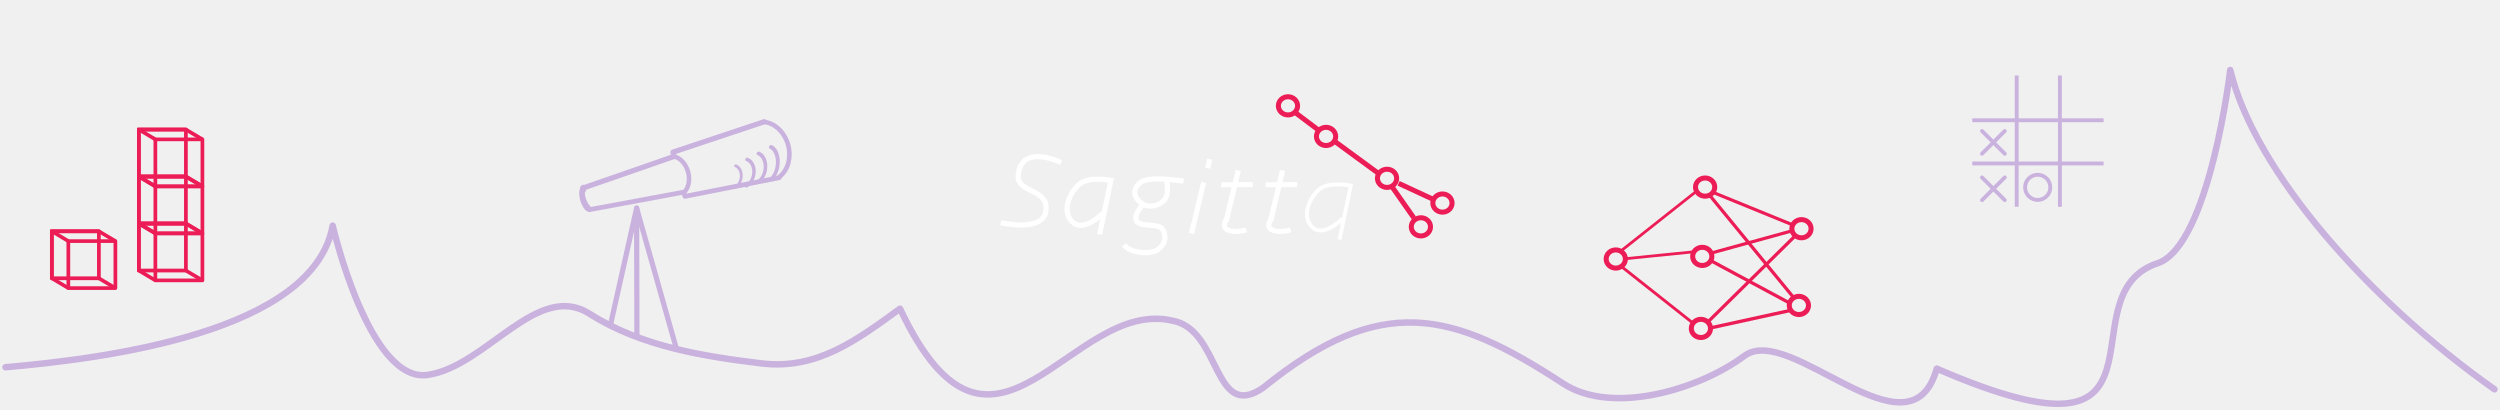
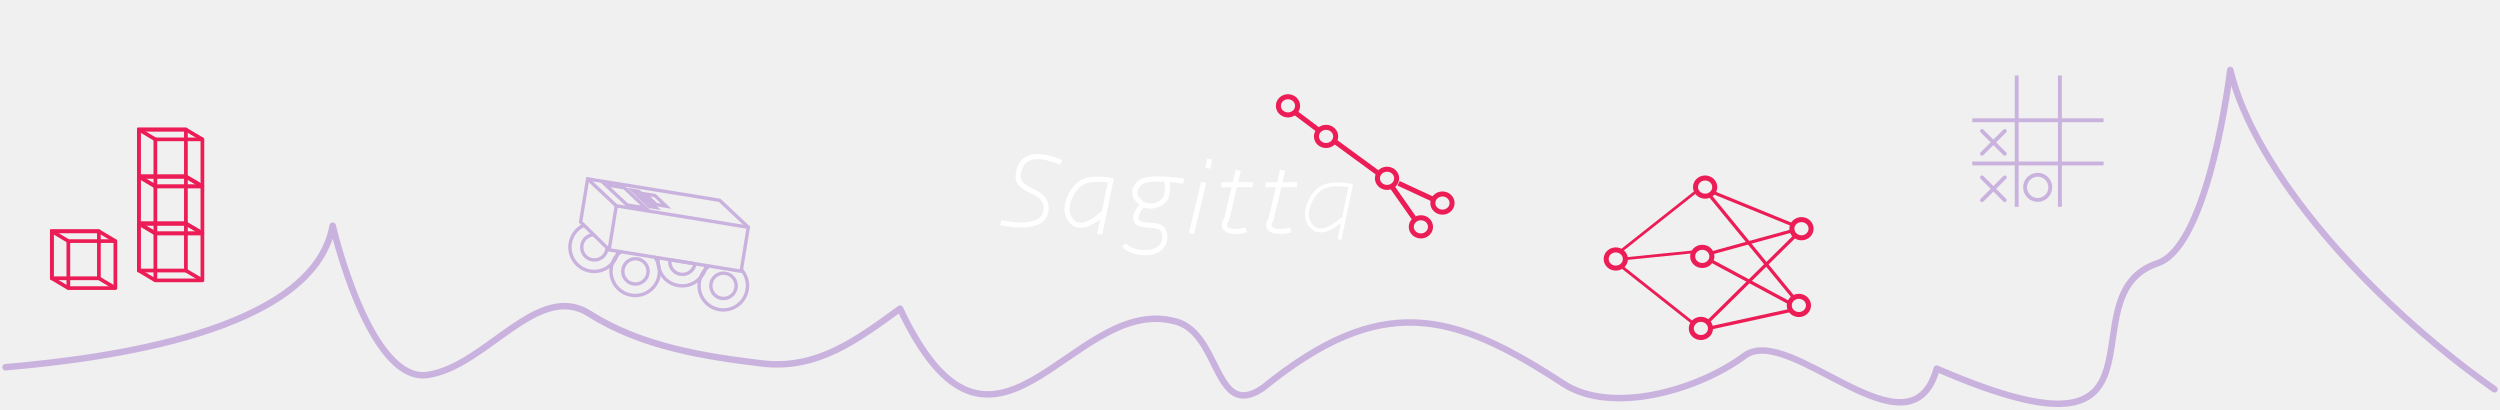
<svg xmlns="http://www.w3.org/2000/svg" width="3877.4" height="634.713" viewBox="0 0 1025.895 167.935" version="1.1" id="svg8">
  <defs id="defs2" />
  <g id="layer1" transform="translate(196.1663,-117.5955)">
    <path id="path3475" d="m -193.903,268.292 c 40.426,-3.524 126.394,-14.271 134.255,-58.084 0,0 14.936,64.763 38.98,61.24 24.044,-3.524 45.056,-38.727 66.419,-25.099 21.363,13.629 47.755,17.602 70.596,20.374 22.84,2.772 39.365,-9.801 56.822,-22.455 38.253,81.072 70.006,-4.713 111.689,4.902 20.208,3.491 16.634,41.786 37.361,27.52 48.357,-39.25 77.626,-31.426 123.039,-1.721 20.09,13.155 55.719,2.55 74.414,-11.346 18.695,-13.897 67.925,44.532 78.932,5.246 105.029,45.626 50.623,-30.404 90.92,-43.343 21.102,-7.81 29.507,-79.214 29.507,-79.214 9.981,41.454 56.588,94.43 108.44,131.044" style="fill:none;fill-opacity:1;fill-rule:evenodd;stroke:#cab2de;stroke-width:2.664;stroke-linecap:round;stroke-linejoin:round;stroke-miterlimit:4;stroke-dasharray:none;stroke-opacity:1" />
-     <path id="path3477" d="m 65.079,203.038 16.361,57.791" style="fill:none;stroke:#cab2de;stroke-width:2.133;stroke-linecap:round;stroke-linejoin:miter;stroke-miterlimit:4;stroke-dasharray:none;stroke-opacity:1" />
-     <path id="path3479" d="M 65.079,203.038 54.421,250.572" style="fill:none;stroke:#cab2de;stroke-width:2.134;stroke-linecap:round;stroke-linejoin:miter;stroke-miterlimit:4;stroke-dasharray:none;stroke-opacity:1" />
-     <path transform="matrix(0.9666981,-0.2559194,0.2565068,0.9665424,0,0)" d="m 70.945,192.312 a 10.083,12.284 0 0 1 6.634,11.543 10.083,12.284 0 0 1 -6.634,11.543" id="path3481" style="opacity:1;fill:none;fill-opacity:1;stroke:#cab2de;stroke-width:1.883;stroke-linecap:round;stroke-linejoin:bevel;stroke-miterlimit:4;stroke-dasharray:none;stroke-dashoffset:0;stroke-opacity:1" />
-     <path id="path3483" d="m 117.431,167.556 -37.429,12.476 0.391,1.769 -37.323,12.958 0.178,0.804" style="fill:none;stroke:#cab2de;stroke-width:2.159;stroke-linecap:round;stroke-linejoin:round;stroke-miterlimit:4;stroke-dasharray:none;stroke-opacity:1" />
-     <path id="path3485" d="m 123.627,190.503 -38.702,7.679 -0.537,-1.73 -38.849,7.207 -0.244,-0.786" style="fill:none;stroke:#cab2de;stroke-width:1.959;stroke-linecap:round;stroke-linejoin:round;stroke-miterlimit:4;stroke-dasharray:none;stroke-opacity:1" />
-     <path transform="matrix(0.9666981,-0.2559194,0.2565068,0.9665424,0,0)" d="m 31.07,196.321 a 6.056,8.21 0 0 1 3.985,7.715 6.056,8.21 0 0 1 -3.985,7.715" id="path3487" style="opacity:1;fill:none;fill-opacity:1;stroke:#cab2de;stroke-width:1.85;stroke-linecap:square;stroke-linejoin:bevel;stroke-miterlimit:4;stroke-dasharray:none;stroke-dashoffset:0;stroke-opacity:1" />
-     <path transform="matrix(-0.8333964,0.5526757,0.3964965,0.9180362,0,0)" d="m 38.285,189.099 a 2.961,5.517 0 0 1 1.747,3.186 2.961,5.517 0 0 1 -0.134,4.548" id="path3489" style="opacity:1;fill:none;fill-opacity:1;stroke:#cab2de;stroke-width:2.506;stroke-linecap:round;stroke-linejoin:bevel;stroke-miterlimit:4;stroke-dasharray:none;stroke-dashoffset:0;stroke-opacity:1" />
-     <path id="path3491" d="m 65.079,203.038 0.11,52.702" style="fill:none;stroke:#cab2de;stroke-width:2.133;stroke-linecap:round;stroke-linejoin:miter;stroke-miterlimit:4;stroke-dasharray:none;stroke-opacity:1" />
-     <path transform="matrix(0.9916225,-0.1291694,-0.01660976,0.999862,0,0)" d="m 124.428,193.99 a 4.56,7.154 0 0 1 3.001,6.723 4.56,7.154 0 0 1 -3.001,6.723" id="path3493" style="opacity:1;fill:none;fill-opacity:1;stroke:#cab2de;stroke-width:1.582;stroke-linecap:round;stroke-linejoin:bevel;stroke-miterlimit:4;stroke-dasharray:none;stroke-dashoffset:0;stroke-opacity:1" />
-     <path transform="matrix(0.9937658,-0.1114882,-0.01928462,0.999814,0,0)" d="m 119.535,193.904 a 4.62,6.256 0 0 1 3.04,5.879 4.62,6.256 0 0 1 -3.04,5.879" id="path3495" style="opacity:1;fill:none;fill-opacity:1;stroke:#cab2de;stroke-width:1.489;stroke-linecap:round;stroke-linejoin:bevel;stroke-miterlimit:4;stroke-dasharray:none;stroke-dashoffset:0;stroke-opacity:1" />
-     <path transform="matrix(0.9945026,-0.1047118,-0.02054732,0.9997889,0,0)" d="m 115.016,195.091 a 4.547,5.783 0 0 1 2.992,5.434 4.547,5.783 0 0 1 -2.992,5.434" id="path3497" style="opacity:1;fill:none;fill-opacity:1;stroke:#cab2de;stroke-width:1.42;stroke-linecap:round;stroke-linejoin:bevel;stroke-miterlimit:4;stroke-dasharray:none;stroke-dashoffset:0;stroke-opacity:1" />
-     <path transform="matrix(0.9943851,-0.1058222,-0.02032941,0.9997933,0,0)" d="m 110.343,197.34 a 3.672,4.72 0 0 1 2.416,4.435 3.672,4.72 0 0 1 -2.416,4.435" id="path3499" style="opacity:1;fill:none;fill-opacity:1;stroke:#cab2de;stroke-width:1.153;stroke-linecap:round;stroke-linejoin:bevel;stroke-miterlimit:4;stroke-dasharray:none;stroke-dashoffset:0;stroke-opacity:1" />
    <path style="fill:#a15e5e;fill-opacity:1;stroke:#ffffff;stroke-width:2.114;stroke-linecap:square;stroke-linejoin:miter;stroke-miterlimit:4;stroke-dasharray:none;stroke-opacity:1" d="m 297.516,193.46 -4.5,18.945" id="path3463" />
    <path style="fill:#a15e5e;fill-opacity:1;stroke:#ffffff;stroke-width:2.114;stroke-linecap:square;stroke-linejoin:miter;stroke-miterlimit:4;stroke-dasharray:none;stroke-opacity:1" d="m 300.008,183.916 -0.334,1.677" id="path3465" />
    <g id="g3473" transform="matrix(2.346068,0,0,2.220193,-34.57525,-184.8535)" style="stroke:#ffffff;stroke-width:0.926;stroke-miterlimit:4;stroke-dasharray:none;stroke-opacity:1">
      <path id="path3467" d="m 147.604,168.181 -1.918,8.533" style="fill:#a15e5e;fill-opacity:1;stroke:#ffffff;stroke-width:0.926;stroke-linecap:square;stroke-linejoin:miter;stroke-miterlimit:4;stroke-dasharray:none;stroke-opacity:1" />
      <path id="path3469" d="m 145.187,170.376 4.606,-0.025" style="fill:#a15e5e;fill-opacity:1;stroke:#ffffff;stroke-width:0.926;stroke-linecap:square;stroke-linejoin:miter;stroke-miterlimit:4;stroke-dasharray:none;stroke-opacity:1" />
      <path id="path3471" d="m 145.686,176.714 c -1.562,2.564 1.938,2.538 3.423,1.999" style="fill:none;stroke:#ffffff;stroke-width:0.926;stroke-linecap:butt;stroke-linejoin:miter;stroke-miterlimit:4;stroke-dasharray:none;stroke-opacity:1" />
    </g>
    <path style="fill:none;fill-opacity:1;stroke:#ffffff;stroke-width:2.114;stroke-linecap:butt;stroke-linejoin:miter;stroke-miterlimit:4;stroke-dasharray:none;stroke-opacity:1" d="m 239.315,184.256 c -11.691,-4.955 -17.12,-1.809 -17.667,5.4 -0.546,7.209 12.464,5.172 11.412,14.33 -1.052,9.158 -18.545,4.984 -18.545,4.984" id="path3571" />
    <path style="fill:none;stroke:#ffffff;stroke-width:2.114;stroke-linecap:butt;stroke-linejoin:miter;stroke-miterlimit:4;stroke-dasharray:none;stroke-opacity:1" d="m 255.082,213.747 4.609,-22.119 c 0,0 -8.891,-1.837 -12.948,1.558 -4.057,3.394 -7.441,11.275 -2.743,15.576 4.698,4.301 12.29,-3.531 12.29,-3.531" id="path3573" />
    <path style="fill:none;stroke:#ffffff;stroke-width:2.114;stroke-linecap:butt;stroke-linejoin:miter;stroke-miterlimit:4;stroke-dasharray:none;stroke-opacity:1" d="m 289.537,191.94 c 0,0 -14.427,-2.42 -17.886,0.623 -3.459,3.043 -2.436,6.268 0.768,8.515 3.204,2.247 7.866,0.683 9.547,-1.869 1.68,-2.553 0.658,-7.373 0.658,-7.373" id="path3575" />
    <path style="fill:none;stroke:#ffffff;stroke-width:2.114;stroke-linecap:butt;stroke-linejoin:miter;stroke-miterlimit:4;stroke-dasharray:none;stroke-opacity:1" d="m 272.968,201.39 c 0,0 -4.094,4.121 -2.743,6.854 1.35,2.733 9.118,0.709 10.754,3.531 1.636,2.822 1.096,6.18 -2.085,8.307 -3.181,2.127 -11.793,1.333 -13.716,-2.077" id="path3577" />
    <g transform="matrix(2.346068,0,0,2.220193,-16.37829,-184.8535)" id="g3585" style="stroke:#ffffff;stroke-width:0.926;stroke-miterlimit:4;stroke-dasharray:none;stroke-opacity:1">
      <path id="path3579" d="m 147.604,168.181 -1.918,8.533" style="fill:#a15e5e;fill-opacity:1;stroke:#ffffff;stroke-width:0.926;stroke-linecap:square;stroke-linejoin:miter;stroke-miterlimit:4;stroke-dasharray:none;stroke-opacity:1" />
      <path id="path3581" d="m 145.187,170.376 4.606,-0.025" style="fill:#a15e5e;fill-opacity:1;stroke:#ffffff;stroke-width:0.926;stroke-linecap:square;stroke-linejoin:miter;stroke-miterlimit:4;stroke-dasharray:none;stroke-opacity:1" />
      <path id="path3583" d="m 145.686,176.714 c -1.562,2.564 1.938,2.538 3.423,1.999" style="fill:none;stroke:#ffffff;stroke-width:0.926;stroke-linecap:butt;stroke-linejoin:miter;stroke-miterlimit:4;stroke-dasharray:none;stroke-opacity:1" />
    </g>
    <path style="fill:none;stroke:#ffffff;stroke-width:1.614;stroke-linecap:butt;stroke-linejoin:miter;stroke-miterlimit:4;stroke-dasharray:none;stroke-opacity:1" d="m 353.513,215.878 4.609,-22.119 c 0,0 -8.891,-1.837 -12.948,1.558 -4.057,3.394 -7.441,11.275 -2.743,15.576 4.698,4.301 12.29,-3.531 12.29,-3.531" id="path3587" />
    <ellipse style="opacity:1;fill:none;fill-opacity:1;stroke:#ec1d56;stroke-width:2.067;stroke-linecap:round;stroke-linejoin:round;stroke-miterlimit:4;stroke-dasharray:none;stroke-dashoffset:0;stroke-opacity:1" id="circle3589" cx="373.018" cy="190.772" rx="3.945" ry="3.734" />
    <ellipse style="opacity:1;fill:none;fill-opacity:1;stroke:#ec1d56;stroke-width:2.067;stroke-linecap:round;stroke-linejoin:round;stroke-miterlimit:4;stroke-dasharray:none;stroke-dashoffset:0;stroke-opacity:1" id="circle3591" cx="395.756" cy="200.921" rx="3.945" ry="3.734" />
    <ellipse style="opacity:1;fill:none;fill-opacity:1;stroke:#ec1d56;stroke-width:2.067;stroke-linecap:round;stroke-linejoin:round;stroke-miterlimit:4;stroke-dasharray:none;stroke-dashoffset:0;stroke-opacity:1" id="circle3593" cx="386.911" cy="210.686" rx="3.945" ry="3.734" />
    <ellipse style="opacity:1;fill:none;fill-opacity:1;stroke:#ec1d56;stroke-width:2.067;stroke-linecap:round;stroke-linejoin:round;stroke-miterlimit:4;stroke-dasharray:none;stroke-dashoffset:0;stroke-opacity:1" id="circle3595" cx="347.995" cy="173.579" rx="3.945" ry="3.734" />
    <ellipse style="opacity:1;fill:none;fill-opacity:1;stroke:#ec1d56;stroke-width:2.067;stroke-linecap:round;stroke-linejoin:round;stroke-miterlimit:4;stroke-dasharray:none;stroke-dashoffset:0;stroke-opacity:1" id="circle3597" cx="332.37" cy="161.024" rx="3.945" ry="3.734" />
    <path style="fill:none;stroke:#ec1d56;stroke-width:2.067;stroke-linecap:butt;stroke-linejoin:miter;stroke-miterlimit:4;stroke-dasharray:none;stroke-opacity:1" d="m 334.943,163.489 10.215,7.694" id="path3599" />
    <path style="fill:none;stroke:#ec1d56;stroke-width:2.067;stroke-linecap:butt;stroke-linejoin:miter;stroke-miterlimit:4;stroke-dasharray:none;stroke-opacity:1" d="m 351.437,175.521 17.733,12.995" id="path3601" />
    <path style="fill:none;stroke:#ec1d56;stroke-width:2.067;stroke-linecap:butt;stroke-linejoin:miter;stroke-miterlimit:4;stroke-dasharray:none;stroke-opacity:1" d="m 375.291,194.559 8.721,12.445" id="path3603" />
    <path style="fill:none;stroke:#ec1d56;stroke-width:2.067;stroke-linecap:butt;stroke-linejoin:miter;stroke-miterlimit:4;stroke-dasharray:none;stroke-opacity:1" d="m 377.762,192.824 14.17,6.569" id="path3605" />
    <path style="fill:none;fill-rule:evenodd;stroke:#ec1d56;stroke-width:1.154;stroke-linecap:butt;stroke-linejoin:miter;stroke-miterlimit:4;stroke-dasharray:none;stroke-opacity:1" d="m 499.475,196.469 -30.743,24.319 m 2.245,2.947 28.498,-2.868" id="path968" />
    <path style="fill:none;fill-rule:evenodd;stroke:#ec1d56;stroke-width:1.199;stroke-linecap:butt;stroke-linejoin:miter;stroke-miterlimit:4;stroke-dasharray:none;stroke-opacity:1" d="m 469.217,226.98 29.791,23.562" id="path970" />
    <path style="fill:none;fill-rule:evenodd;stroke:#ec1d56;stroke-width:1.348;stroke-linecap:butt;stroke-linejoin:miter;stroke-miterlimit:4;stroke-dasharray:none;stroke-opacity:1" d="m 505.46,197.793 34.405,41.921" id="path972" />
    <path style="fill:none;fill-rule:evenodd;stroke:#ec1d56;stroke-width:1.355;stroke-linecap:butt;stroke-linejoin:miter;stroke-miterlimit:4;stroke-dasharray:none;stroke-opacity:1" d="m 504.472,249.914 36.221,-35.715" id="path974" />
    <path style="fill:none;fill-rule:evenodd;stroke:#ec1d56;stroke-width:1.318;stroke-linecap:butt;stroke-linejoin:miter;stroke-miterlimit:4;stroke-dasharray:none;stroke-opacity:1" d="m 505.239,221.661 34.745,-9.56" id="path976" />
    <path style="fill:none;fill-rule:evenodd;stroke:#ec1d56;stroke-width:1.357;stroke-linecap:butt;stroke-linejoin:miter;stroke-miterlimit:4;stroke-dasharray:none;stroke-opacity:1" d="m 505.242,224.222 33.625,18.075" id="path978" />
    <path style="fill:none;fill-rule:evenodd;stroke:#ec1d56;stroke-width:1.312;stroke-linecap:butt;stroke-linejoin:miter;stroke-miterlimit:4;stroke-dasharray:none;stroke-opacity:1" d="m 506.215,196.31 33.635,13.721" id="path980" />
    <path style="fill:none;fill-rule:evenodd;stroke:#ec1d56;stroke-width:1.388;stroke-linecap:butt;stroke-linejoin:miter;stroke-miterlimit:4;stroke-dasharray:none;stroke-opacity:1" d="m 505.206,252.278 33.404,-7.313" id="path982" />
    <g transform="matrix(0.8372093,0,0,0.8372093,556.6137,142.2884)" id="g1081-0">
      <path id="path933-9" d="M 89.331,7.516 V 71.875" style="fill:none;stroke:#cab2de;stroke-width:1.905;stroke-linecap:butt;stroke-linejoin:miter;stroke-miterlimit:4;stroke-dasharray:none;stroke-opacity:1" />
      <path id="path933-3-3" d="m 110.498,7.516 v 64.359" style="fill:none;stroke:#cab2de;stroke-width:1.905;stroke-linecap:butt;stroke-linejoin:miter;stroke-miterlimit:4;stroke-dasharray:none;stroke-opacity:1" />
      <g style="stroke:#cab2de;stroke-width:1.905;stroke-miterlimit:4;stroke-dasharray:none;stroke-opacity:1" transform="rotate(90,135.8973,52.55932)" id="g970-6">
        <path style="fill:none;stroke:#cab2de;stroke-width:1.905;stroke-linecap:butt;stroke-linejoin:miter;stroke-miterlimit:4;stroke-dasharray:none;stroke-opacity:1" d="M 112.798,56.534 V 120.892" id="path933-6-0" />
        <path style="fill:none;stroke:#cab2de;stroke-width:1.905;stroke-linecap:butt;stroke-linejoin:miter;stroke-miterlimit:4;stroke-dasharray:none;stroke-opacity:1" d="M 133.965,56.534 V 120.892" id="path933-3-7-6" />
      </g>
      <g style="stroke:#cab2de;stroke-width:2.983;stroke-miterlimit:4;stroke-dasharray:none;stroke-opacity:1" transform="matrix(0.6386559,0,0,0.6386559,165.1898,21.14922)" id="g999-2">
        <g style="stroke:#cab2de;stroke-width:2.983;stroke-miterlimit:4;stroke-dasharray:none;stroke-opacity:1" id="g992-6" transform="rotate(-45,-136.6721,29.96699)">
          <path id="path973-1" d="m -149.02,29.967 h 24.696" style="fill:none;stroke:#cab2de;stroke-width:2.983;stroke-linecap:round;stroke-linejoin:miter;stroke-miterlimit:4;stroke-dasharray:none;stroke-opacity:1" />
          <path id="path973-5-8" d="m -136.672,17.619 v 24.696" style="fill:none;stroke:#cab2de;stroke-width:2.983;stroke-linecap:round;stroke-linejoin:miter;stroke-miterlimit:4;stroke-dasharray:none;stroke-opacity:1" />
        </g>
      </g>
      <circle r="6.174" cy="62.333" cx="99.621" id="path994-7" style="opacity:1;fill:none;fill-opacity:1;stroke:#cab2de;stroke-width:1.905;stroke-linecap:round;stroke-linejoin:round;stroke-miterlimit:4;stroke-dasharray:none;stroke-dashoffset:0;stroke-opacity:1" />
      <g style="stroke:#cab2de;stroke-width:2.983;stroke-miterlimit:4;stroke-dasharray:none;stroke-opacity:1" transform="matrix(0.6386559,0,0,0.6386559,165.1898,43.9034)" id="g999-3-9">
        <g style="stroke:#cab2de;stroke-width:2.983;stroke-miterlimit:4;stroke-dasharray:none;stroke-opacity:1" id="g992-5-2" transform="rotate(-45,-136.6721,29.96699)">
          <path id="path973-6-0" d="m -149.02,29.967 h 24.696" style="fill:none;stroke:#cab2de;stroke-width:2.983;stroke-linecap:round;stroke-linejoin:miter;stroke-miterlimit:4;stroke-dasharray:none;stroke-opacity:1" />
          <path id="path973-5-2-2" d="m -136.672,17.619 v 24.696" style="fill:none;stroke:#cab2de;stroke-width:2.983;stroke-linecap:round;stroke-linejoin:miter;stroke-miterlimit:4;stroke-dasharray:none;stroke-opacity:1" />
        </g>
      </g>
    </g>
    <g id="g1364" transform="translate(-651.4042,-10.58333)">
      <rect transform="scale(-1,1)" style="color:#000000;clip-rule:nonzero;display:inline;overflow:visible;visibility:visible;opacity:1;isolation:auto;mix-blend-mode:normal;color-interpolation:sRGB;color-interpolation-filters:linearRGB;solid-color:#000000;solid-opacity:1;fill:none;fill-opacity:1;fill-rule:nonzero;stroke:#ec1d56;stroke-width:1.525;stroke-linecap:round;stroke-linejoin:round;stroke-miterlimit:4;stroke-dasharray:none;stroke-dashoffset:0;stroke-opacity:1;color-rendering:auto;image-rendering:auto;shape-rendering:auto;text-rendering:auto;enable-background:accumulate" id="rect1092-8-6" width="19.305" height="19.286" x="-531.523" y="200.627" />
      <path style="fill:none;fill-opacity:1;fill-rule:evenodd;stroke:#ec1d56;stroke-width:1.525;stroke-linecap:butt;stroke-linejoin:miter;stroke-miterlimit:4;stroke-dasharray:none;stroke-opacity:1" d="m 538.294,204.657 -6.771,-4.03 h -19.305 v 19.286 l 6.771,4.03" id="path1109-3" />
      <rect transform="scale(-1,1)" style="color:#000000;clip-rule:nonzero;display:inline;overflow:visible;visibility:visible;opacity:1;isolation:auto;mix-blend-mode:normal;color-interpolation:sRGB;color-interpolation-filters:linearRGB;solid-color:#000000;solid-opacity:1;fill:none;fill-opacity:1;fill-rule:nonzero;stroke:#ec1d56;stroke-width:1.525;stroke-linecap:round;stroke-linejoin:round;stroke-miterlimit:4;stroke-dasharray:none;stroke-dashoffset:0;stroke-opacity:1;color-rendering:auto;image-rendering:auto;shape-rendering:auto;text-rendering:auto;enable-background:accumulate" id="rect1092-2" width="19.305" height="19.286" x="-538.294" y="204.657" />
      <path style="fill:none;fill-rule:evenodd;stroke:#ec1d56;stroke-width:1.525;stroke-linecap:butt;stroke-linejoin:miter;stroke-miterlimit:4;stroke-dasharray:none;stroke-opacity:1" d="m 518.989,204.657 -6.771,-4.03 v 0" id="path1111-0" />
      <path style="fill:none;fill-rule:evenodd;stroke:#ec1d56;stroke-width:1.525;stroke-linecap:butt;stroke-linejoin:miter;stroke-miterlimit:4;stroke-dasharray:none;stroke-opacity:1" d="m 538.294,223.943 -6.771,-4.03 v 0" id="path1111-0-3" />
      <g style="stroke-width:1.525;stroke-miterlimit:4;stroke-dasharray:none" transform="translate(580.135,36.52865)" id="g1268">
        <rect y="183.385" x="48.612" height="19.286" width="19.305" id="rect1092-8-6-7" style="color:#000000;clip-rule:nonzero;display:inline;overflow:visible;visibility:visible;opacity:1;isolation:auto;mix-blend-mode:normal;color-interpolation:sRGB;color-interpolation-filters:linearRGB;solid-color:#000000;solid-opacity:1;fill:none;fill-opacity:1;fill-rule:nonzero;stroke:#ec1d56;stroke-width:1.525;stroke-linecap:round;stroke-linejoin:round;stroke-miterlimit:4;stroke-dasharray:none;stroke-dashoffset:0;stroke-opacity:1;color-rendering:auto;image-rendering:auto;shape-rendering:auto;text-rendering:auto;enable-background:accumulate" transform="scale(-1,1)" />
        <path id="path1109-3-5" d="m -41.841,187.415 -6.771,-4.03 h -19.305 v 19.286 l 6.771,4.03" style="fill:none;fill-opacity:1;fill-rule:evenodd;stroke:#ec1d56;stroke-width:1.525;stroke-linecap:butt;stroke-linejoin:miter;stroke-miterlimit:4;stroke-dasharray:none;stroke-opacity:1" />
        <rect y="187.415" x="41.841" height="19.286" width="19.305" id="rect1092-2-9" style="color:#000000;clip-rule:nonzero;display:inline;overflow:visible;visibility:visible;opacity:1;isolation:auto;mix-blend-mode:normal;color-interpolation:sRGB;color-interpolation-filters:linearRGB;solid-color:#000000;solid-opacity:1;fill:none;fill-opacity:1;fill-rule:nonzero;stroke:#ec1d56;stroke-width:1.525;stroke-linecap:round;stroke-linejoin:round;stroke-miterlimit:4;stroke-dasharray:none;stroke-dashoffset:0;stroke-opacity:1;color-rendering:auto;image-rendering:auto;shape-rendering:auto;text-rendering:auto;enable-background:accumulate" transform="scale(-1,1)" />
        <path id="path1111-0-2" d="m -61.146,187.415 -6.771,-4.03 v 0" style="fill:none;fill-rule:evenodd;stroke:#ec1d56;stroke-width:1.525;stroke-linecap:butt;stroke-linejoin:miter;stroke-miterlimit:4;stroke-dasharray:none;stroke-opacity:1" />
        <path id="path1111-0-3-2" d="m -41.841,206.701 -6.771,-4.03 v 0" style="fill:none;fill-rule:evenodd;stroke:#ec1d56;stroke-width:1.525;stroke-linecap:butt;stroke-linejoin:miter;stroke-miterlimit:4;stroke-dasharray:none;stroke-opacity:1" />
      </g>
      <g transform="translate(-57.76559,3.720327)" id="g1326">
        <rect y="219.368" x="-553.58" height="19.286" width="19.305" id="rect1092-8-6-8" style="color:#000000;clip-rule:nonzero;display:inline;overflow:visible;visibility:visible;opacity:1;isolation:auto;mix-blend-mode:normal;color-interpolation:sRGB;color-interpolation-filters:linearRGB;solid-color:#000000;solid-opacity:1;fill:none;fill-opacity:1;fill-rule:nonzero;stroke:#ec1d56;stroke-width:1.525;stroke-linecap:round;stroke-linejoin:round;stroke-miterlimit:4;stroke-dasharray:none;stroke-dashoffset:0;stroke-opacity:1;color-rendering:auto;image-rendering:auto;shape-rendering:auto;text-rendering:auto;enable-background:accumulate" transform="scale(-1,1)" />
        <path id="path1109-3-9" d="m 560.351,223.398 -6.771,-4.03 h -19.305 v 19.286 l 6.771,4.03" style="fill:none;fill-opacity:1;fill-rule:evenodd;stroke:#ec1d56;stroke-width:1.525;stroke-linecap:butt;stroke-linejoin:miter;stroke-miterlimit:4;stroke-dasharray:none;stroke-opacity:1" />
        <rect y="223.398" x="-560.351" height="19.286" width="19.305" id="rect1092-2-7" style="color:#000000;clip-rule:nonzero;display:inline;overflow:visible;visibility:visible;opacity:1;isolation:auto;mix-blend-mode:normal;color-interpolation:sRGB;color-interpolation-filters:linearRGB;solid-color:#000000;solid-opacity:1;fill:none;fill-opacity:1;fill-rule:nonzero;stroke:#ec1d56;stroke-width:1.525;stroke-linecap:round;stroke-linejoin:round;stroke-miterlimit:4;stroke-dasharray:none;stroke-dashoffset:0;stroke-opacity:1;color-rendering:auto;image-rendering:auto;shape-rendering:auto;text-rendering:auto;enable-background:accumulate" transform="scale(-1,1)" />
        <path id="path1111-0-36" d="m 541.046,223.398 -6.771,-4.03 v 0" style="fill:none;fill-rule:evenodd;stroke:#ec1d56;stroke-width:1.525;stroke-linecap:butt;stroke-linejoin:miter;stroke-miterlimit:4;stroke-dasharray:none;stroke-opacity:1" />
        <path id="path1111-0-3-1" d="m 560.351,242.684 -6.771,-4.03 v 0" style="fill:none;fill-rule:evenodd;stroke:#ec1d56;stroke-width:1.525;stroke-linecap:butt;stroke-linejoin:miter;stroke-miterlimit:4;stroke-dasharray:none;stroke-opacity:1" />
      </g>
      <rect transform="scale(-1,1)" style="color:#000000;clip-rule:nonzero;display:inline;overflow:visible;visibility:visible;opacity:1;isolation:auto;mix-blend-mode:normal;color-interpolation:sRGB;color-interpolation-filters:linearRGB;solid-color:#000000;solid-opacity:1;fill:none;fill-opacity:1;fill-rule:nonzero;stroke:#ec1d56;stroke-width:1.525;stroke-linecap:round;stroke-linejoin:round;stroke-miterlimit:4;stroke-dasharray:none;stroke-dashoffset:0;stroke-opacity:1;color-rendering:auto;image-rendering:auto;shape-rendering:auto;text-rendering:auto;enable-background:accumulate" id="rect1092-8-6-2" width="19.305" height="19.286" x="-531.523" y="181.341" />
      <path style="fill:none;fill-opacity:1;fill-rule:evenodd;stroke:#ec1d56;stroke-width:1.525;stroke-linecap:butt;stroke-linejoin:miter;stroke-miterlimit:4;stroke-dasharray:none;stroke-opacity:1" d="m 538.294,185.371 -6.771,-4.03 h -19.305 v 19.286 l 6.771,4.03" id="path1109-3-93" />
      <rect transform="scale(-1,1)" style="color:#000000;clip-rule:nonzero;display:inline;overflow:visible;visibility:visible;opacity:1;isolation:auto;mix-blend-mode:normal;color-interpolation:sRGB;color-interpolation-filters:linearRGB;solid-color:#000000;solid-opacity:1;fill:none;fill-opacity:1;fill-rule:nonzero;stroke:#ec1d56;stroke-width:1.525;stroke-linecap:round;stroke-linejoin:round;stroke-miterlimit:4;stroke-dasharray:none;stroke-dashoffset:0;stroke-opacity:1;color-rendering:auto;image-rendering:auto;shape-rendering:auto;text-rendering:auto;enable-background:accumulate" id="rect1092-2-1" width="19.305" height="19.286" x="-538.294" y="185.371" />
      <path style="fill:none;fill-rule:evenodd;stroke:#ec1d56;stroke-width:1.525;stroke-linecap:butt;stroke-linejoin:miter;stroke-miterlimit:4;stroke-dasharray:none;stroke-opacity:1" d="m 518.989,185.371 -6.771,-4.03 v 0" id="path1111-0-9" />
      <path style="fill:none;fill-rule:evenodd;stroke:#ec1d56;stroke-width:1.525;stroke-linecap:butt;stroke-linejoin:miter;stroke-miterlimit:4;stroke-dasharray:none;stroke-opacity:1" d="m 538.294,204.657 -6.771,-4.03 v 0" id="path1111-0-3-4" />
    </g>
    <ellipse style="opacity:1;fill:none;fill-opacity:1;stroke:#ec1d56;stroke-width:2.067;stroke-linecap:round;stroke-linejoin:round;stroke-miterlimit:4;stroke-dasharray:none;stroke-dashoffset:0;stroke-opacity:1" id="circle3593-3" cx="466.88" cy="223.882" rx="3.945" ry="3.734" />
    <ellipse style="opacity:1;fill:none;fill-opacity:1;stroke:#ec1d56;stroke-width:2.067;stroke-linecap:round;stroke-linejoin:round;stroke-miterlimit:4;stroke-dasharray:none;stroke-dashoffset:0;stroke-opacity:1" id="circle3593-6" cx="543.08" cy="211.447" rx="3.945" ry="3.734" />
    <ellipse style="opacity:1;fill:none;fill-opacity:1;stroke:#ec1d56;stroke-width:2.067;stroke-linecap:round;stroke-linejoin:round;stroke-miterlimit:4;stroke-dasharray:none;stroke-dashoffset:0;stroke-opacity:1" id="circle3593-7" cx="542.021" cy="242.932" rx="3.945" ry="3.734" />
    <ellipse style="opacity:1;fill:none;fill-opacity:1;stroke:#ec1d56;stroke-width:2.067;stroke-linecap:round;stroke-linejoin:round;stroke-miterlimit:4;stroke-dasharray:none;stroke-dashoffset:0;stroke-opacity:1" id="circle3593-5" cx="503.545" cy="194.371" rx="3.945" ry="3.734" />
    <ellipse style="opacity:1;fill:none;fill-opacity:1;stroke:#ec1d56;stroke-width:2.067;stroke-linecap:round;stroke-linejoin:round;stroke-miterlimit:4;stroke-dasharray:none;stroke-dashoffset:0;stroke-opacity:1" id="circle3593-5-3" cx="502.376" cy="222.809" rx="3.945" ry="3.734" />
    <ellipse style="opacity:1;fill:none;fill-opacity:1;stroke:#ec1d56;stroke-width:2.067;stroke-linecap:round;stroke-linejoin:round;stroke-miterlimit:4;stroke-dasharray:none;stroke-dashoffset:0;stroke-opacity:1" id="circle3593-5-5" cx="501.815" cy="252.369" rx="3.945" ry="3.734" />
+     <g id="g1021" transform="rotate(9.22447,-694.5341,-2593.495)" style="stroke:#cab2de;stroke-width:1.4;stroke-miterlimit:4;stroke-dasharray:none;stroke-opacity:1">
+       <g id="g1003" style="stroke:#cab2de;stroke-width:1.4;stroke-miterlimit:4;stroke-dasharray:none;stroke-opacity:1">
+         <path style="color:#000000;clip-rule:nonzero;display:inline;overflow:visible;visibility:visible;opacity:1;isolation:auto;mix-blend-mode:normal;color-interpolation:sRGB;color-interpolation-filters:linearRGB;solid-color:#000000;solid-opacity:1;fill:none;fill-opacity:1;fill-rule:nonzero;stroke:#cab2de;stroke-width:1.4;stroke-linecap:round;stroke-linejoin:round;stroke-miterlimit:4;stroke-dasharray:none;stroke-dashoffset:0;stroke-opacity:1;color-rendering:auto;image-rendering:auto;shape-rendering:auto;text-rendering:auto;enable-background:accumulate" id="path831-3-1-5" transform="scale(-1,1)" d="m -483.116,55.607 a 9.946,9.946 0 0 1 3.356,11.952 9.946,9.946 0 0 1 -10.915,5.914 9.946,9.946 0 0 1 -8.18,-9.338" />
+         <path style="color:#000000;clip-rule:nonzero;display:inline;overflow:visible;visibility:visible;opacity:1;isolation:auto;mix-blend-mode:normal;color-interpolation:sRGB;color-interpolation-filters:linearRGB;solid-color:#000000;solid-opacity:1;fill:none;fill-opacity:1;fill-rule:nonzero;stroke:#cab2de;stroke-width:1.4;stroke-linecap:round;stroke-linejoin:round;stroke-miterlimit:4;stroke-dasharray:none;stroke-dashoffset:0;stroke-opacity:1;color-rendering:auto;image-rendering:auto;shape-rendering:auto;text-rendering:auto;enable-background:accumulate" id="path831-3-6-2-9" transform="scale(-1,1)" d="m -487.802,58.655 a 5.201,5.201 0 0 1 3.889,6.065 5.201,5.201 0 0 1 -5.902,4.132 5.201,5.201 0 0 1 -4.369,-5.729" />
+         <path style="color:#000000;clip-rule:nonzero;display:inline;overflow:visible;visibility:visible;opacity:1;isolation:auto;mix-blend-mode:normal;color-interpolation:sRGB;color-interpolation-filters:linearRGB;solid-color:#000000;solid-opacity:1;fill:none;fill-opacity:1;fill-rule:nonzero;stroke:#cab2de;stroke-width:1.4;stroke-linecap:round;stroke-linejoin:round;stroke-miterlimit:4;stroke-dasharray:none;stroke-dashoffset:0;stroke-opacity:1;color-rendering:auto;image-rendering:auto;shape-rendering:auto;text-rendering:auto;enable-background:accumulate" id="path831-3-3-9-8" transform="scale(-1,1)" d="m -515.597,63.909 a 9.946,9.946 0 0 1 -9.944,9.772 9.946,9.946 0 0 1 -9.944,-9.772" />
+         <path style="color:#000000;clip-rule:nonzero;display:inline;overflow:visible;visibility:visible;opacity:1;isolation:auto;mix-blend-mode:normal;color-interpolation:sRGB;color-interpolation-filters:linearRGB;solid-color:#000000;solid-opacity:1;fill:none;fill-opacity:1;fill-rule:nonzero;stroke:#cab2de;stroke-width:1.4;stroke-linecap:round;stroke-linejoin:round;stroke-miterlimit:4;stroke-dasharray:none;stroke-dashoffset:0;stroke-opacity:1;color-rendering:auto;image-rendering:auto;shape-rendering:auto;text-rendering:auto;enable-background:accumulate" id="path831-3-6-5-3-9" transform="scale(-1,1)" d="m -520.437,63.765 a 5.201,5.201 0 0 1 -2.601,4.505 5.201,5.201 0 0 1 -5.201,0 5.201,5.201 0 0 1 -2.601,-4.505 l 5.201,0 z" />
+         <path style="color:#000000;clip-rule:nonzero;display:inline;overflow:visible;visibility:visible;opacity:1;isolation:auto;mix-blend-mode:normal;color-interpolation:sRGB;color-interpolation-filters:linearRGB;solid-color:#000000;solid-opacity:1;fill:none;fill-opacity:1;fill-rule:nonzero;stroke:#cab2de;stroke-width:1.4;stroke-linecap:round;stroke-linejoin:round;stroke-miterlimit:4;stroke-dasharray:none;stroke-dashoffset:0;stroke-opacity:1;color-rendering:auto;image-rendering:auto;shape-rendering:auto;text-rendering:auto;enable-background:accumulate" id="path831-3-3-1" transform="scale(-1,1)" d="m -536.652,63.822 a 9.946,9.946 0 0 1 1.987,11.028 9.946,9.946 0 0 1 -9.54,5.878 9.946,9.946 0 0 1 -8.957,-6.734 9.946,9.946 0 0 1 2.997,-10.797" />
+         <circle style="color:#000000;clip-rule:nonzero;display:inline;overflow:visible;visibility:visible;opacity:1;isolation:auto;mix-blend-mode:normal;color-interpolation:sRGB;color-interpolation-filters:linearRGB;solid-color:#000000;solid-opacity:1;fill:none;fill-opacity:1;fill-rule:nonzero;stroke:#cab2de;stroke-width:1.4;stroke-linecap:round;stroke-linejoin:round;stroke-miterlimit:4;stroke-dasharray:none;stroke-dashoffset:0;stroke-opacity:1;color-rendering:auto;image-rendering:auto;shape-rendering:auto;text-rendering:auto;enable-background:accumulate" id="path831-3-6-5-2" cx="-543.843" cy="70.822" r="5.201" transform="scale(-1,1)" />
+         <path style="color:#000000;clip-rule:nonzero;display:inline;overflow:visible;visibility:visible;opacity:1;isolation:auto;mix-blend-mode:normal;color-interpolation:sRGB;color-interpolation-filters:linearRGB;solid-color:#000000;solid-opacity:1;fill:none;fill-opacity:1;fill-rule:nonzero;stroke:#cab2de;stroke-width:1.4;stroke-linecap:round;stroke-linejoin:round;stroke-miterlimit:4;stroke-dasharray:none;stroke-dashoffset:0;stroke-opacity:1;color-rendering:auto;image-rendering:auto;shape-rendering:auto;text-rendering:auto;enable-background:accumulate" id="path831-3-19" transform="scale(-1,1)" d="m -499.995,63.806 a 9.946,9.946 0 0 1 -0.13,13.999 9.946,9.946 0 0 1 -14,-10e-7 9.946,9.946 0 0 1 -0.13,-13.999" />
+         <circle style="color:#000000;clip-rule:nonzero;display:inline;overflow:visible;visibility:visible;opacity:1;isolation:auto;mix-blend-mode:normal;color-interpolation:sRGB;color-interpolation-filters:linearRGB;solid-color:#000000;solid-opacity:1;fill:none;fill-opacity:1;fill-rule:nonzero;stroke:#cab2de;stroke-width:1.4;stroke-linecap:round;stroke-linejoin:round;stroke-miterlimit:4;stroke-dasharray:none;stroke-dashoffset:0;stroke-opacity:1;color-rendering:auto;image-rendering:auto;shape-rendering:auto;text-rendering:auto;enable-background:accumulate" id="path831-3-6-4" cx="-507.221" cy="70.77" r="5.201" transform="scale(-1,1)" />
+         <path style="fill:none;fill-opacity:1;fill-rule:evenodd;stroke:#cab2de;stroke-width:1.4;stroke-linecap:round;stroke-linejoin:miter;stroke-miterlimit:4;stroke-dasharray:none;stroke-opacity:1" d="m 550.024,45.476 -13.375,-9.031 h -54.873 l -0.015,17.905 m 0,0 13.39,9.417" id="path909-8" />
+         <rect style="color:#000000;clip-rule:nonzero;display:inline;overflow:visible;visibility:visible;opacity:1;isolation:auto;mix-blend-mode:normal;color-interpolation:sRGB;color-interpolation-filters:linearRGB;solid-color:#000000;solid-opacity:1;fill:none;fill-opacity:1;fill-rule:nonzero;stroke:#cab2de;stroke-width:1.4;stroke-linecap:round;stroke-linejoin:round;stroke-miterlimit:4;stroke-dasharray:none;stroke-dashoffset:0;stroke-opacity:1;color-rendering:auto;image-rendering:auto;shape-rendering:auto;text-rendering:auto;enable-background:accumulate" id="rect892-4" width="54.873" height="18.291" x="-550.024" y="45.476" transform="scale(-1,1)" />
+         <path style="fill:none;fill-rule:evenodd;stroke:#cab2de;stroke-width:1.4;stroke-linecap:butt;stroke-linejoin:miter;stroke-miterlimit:4;stroke-dasharray:none;stroke-opacity:1" d="M 495.151,45.476 481.776,36.445" id="path911-5" />
+         <path id="path981-0" d="m 499.512,44.428 -10.186,-6.811 h 7.879 l 10.072,6.833 z" style="fill:none;fill-opacity:1;fill-rule:evenodd;stroke:#cab2de;stroke-width:1.4;stroke-linecap:butt;stroke-linejoin:miter;stroke-miterlimit:4;stroke-dasharray:none;stroke-opacity:1" />
+         <path id="path981-2-3" d="m 504.038,40.379 -3.369,-2.253 h 2.606 l 3.331,2.26 z" style="fill:none;fill-opacity:1;fill-rule:evenodd;stroke:#cab2de;stroke-width:1.4;stroke-linecap:butt;stroke-linejoin:miter;stroke-miterlimit:4;stroke-dasharray:none;stroke-opacity:1" />
+         <path id="path981-2-6-6" d="m 508.706,43.565 -3.369,-2.253 h 2.606 l 3.331,2.26 z" style="fill:none;fill-opacity:1;fill-rule:evenodd;stroke:#cab2de;stroke-width:1.4;stroke-linecap:butt;stroke-linejoin:miter;stroke-miterlimit:4;stroke-dasharray:none;stroke-opacity:1" />
+         <path id="path981-2-1-1" d="m 511.328,42.34 -5.342,-3.572 h 4.132 l 5.281,3.583 z" style="fill:none;fill-opacity:1;fill-rule:evenodd;stroke:#cab2de;stroke-width:1.4;stroke-linecap:butt;stroke-linejoin:miter;stroke-miterlimit:4;stroke-dasharray:none;stroke-opacity:1" />
+       </g>
+     </g>
  </g>
</svg>
